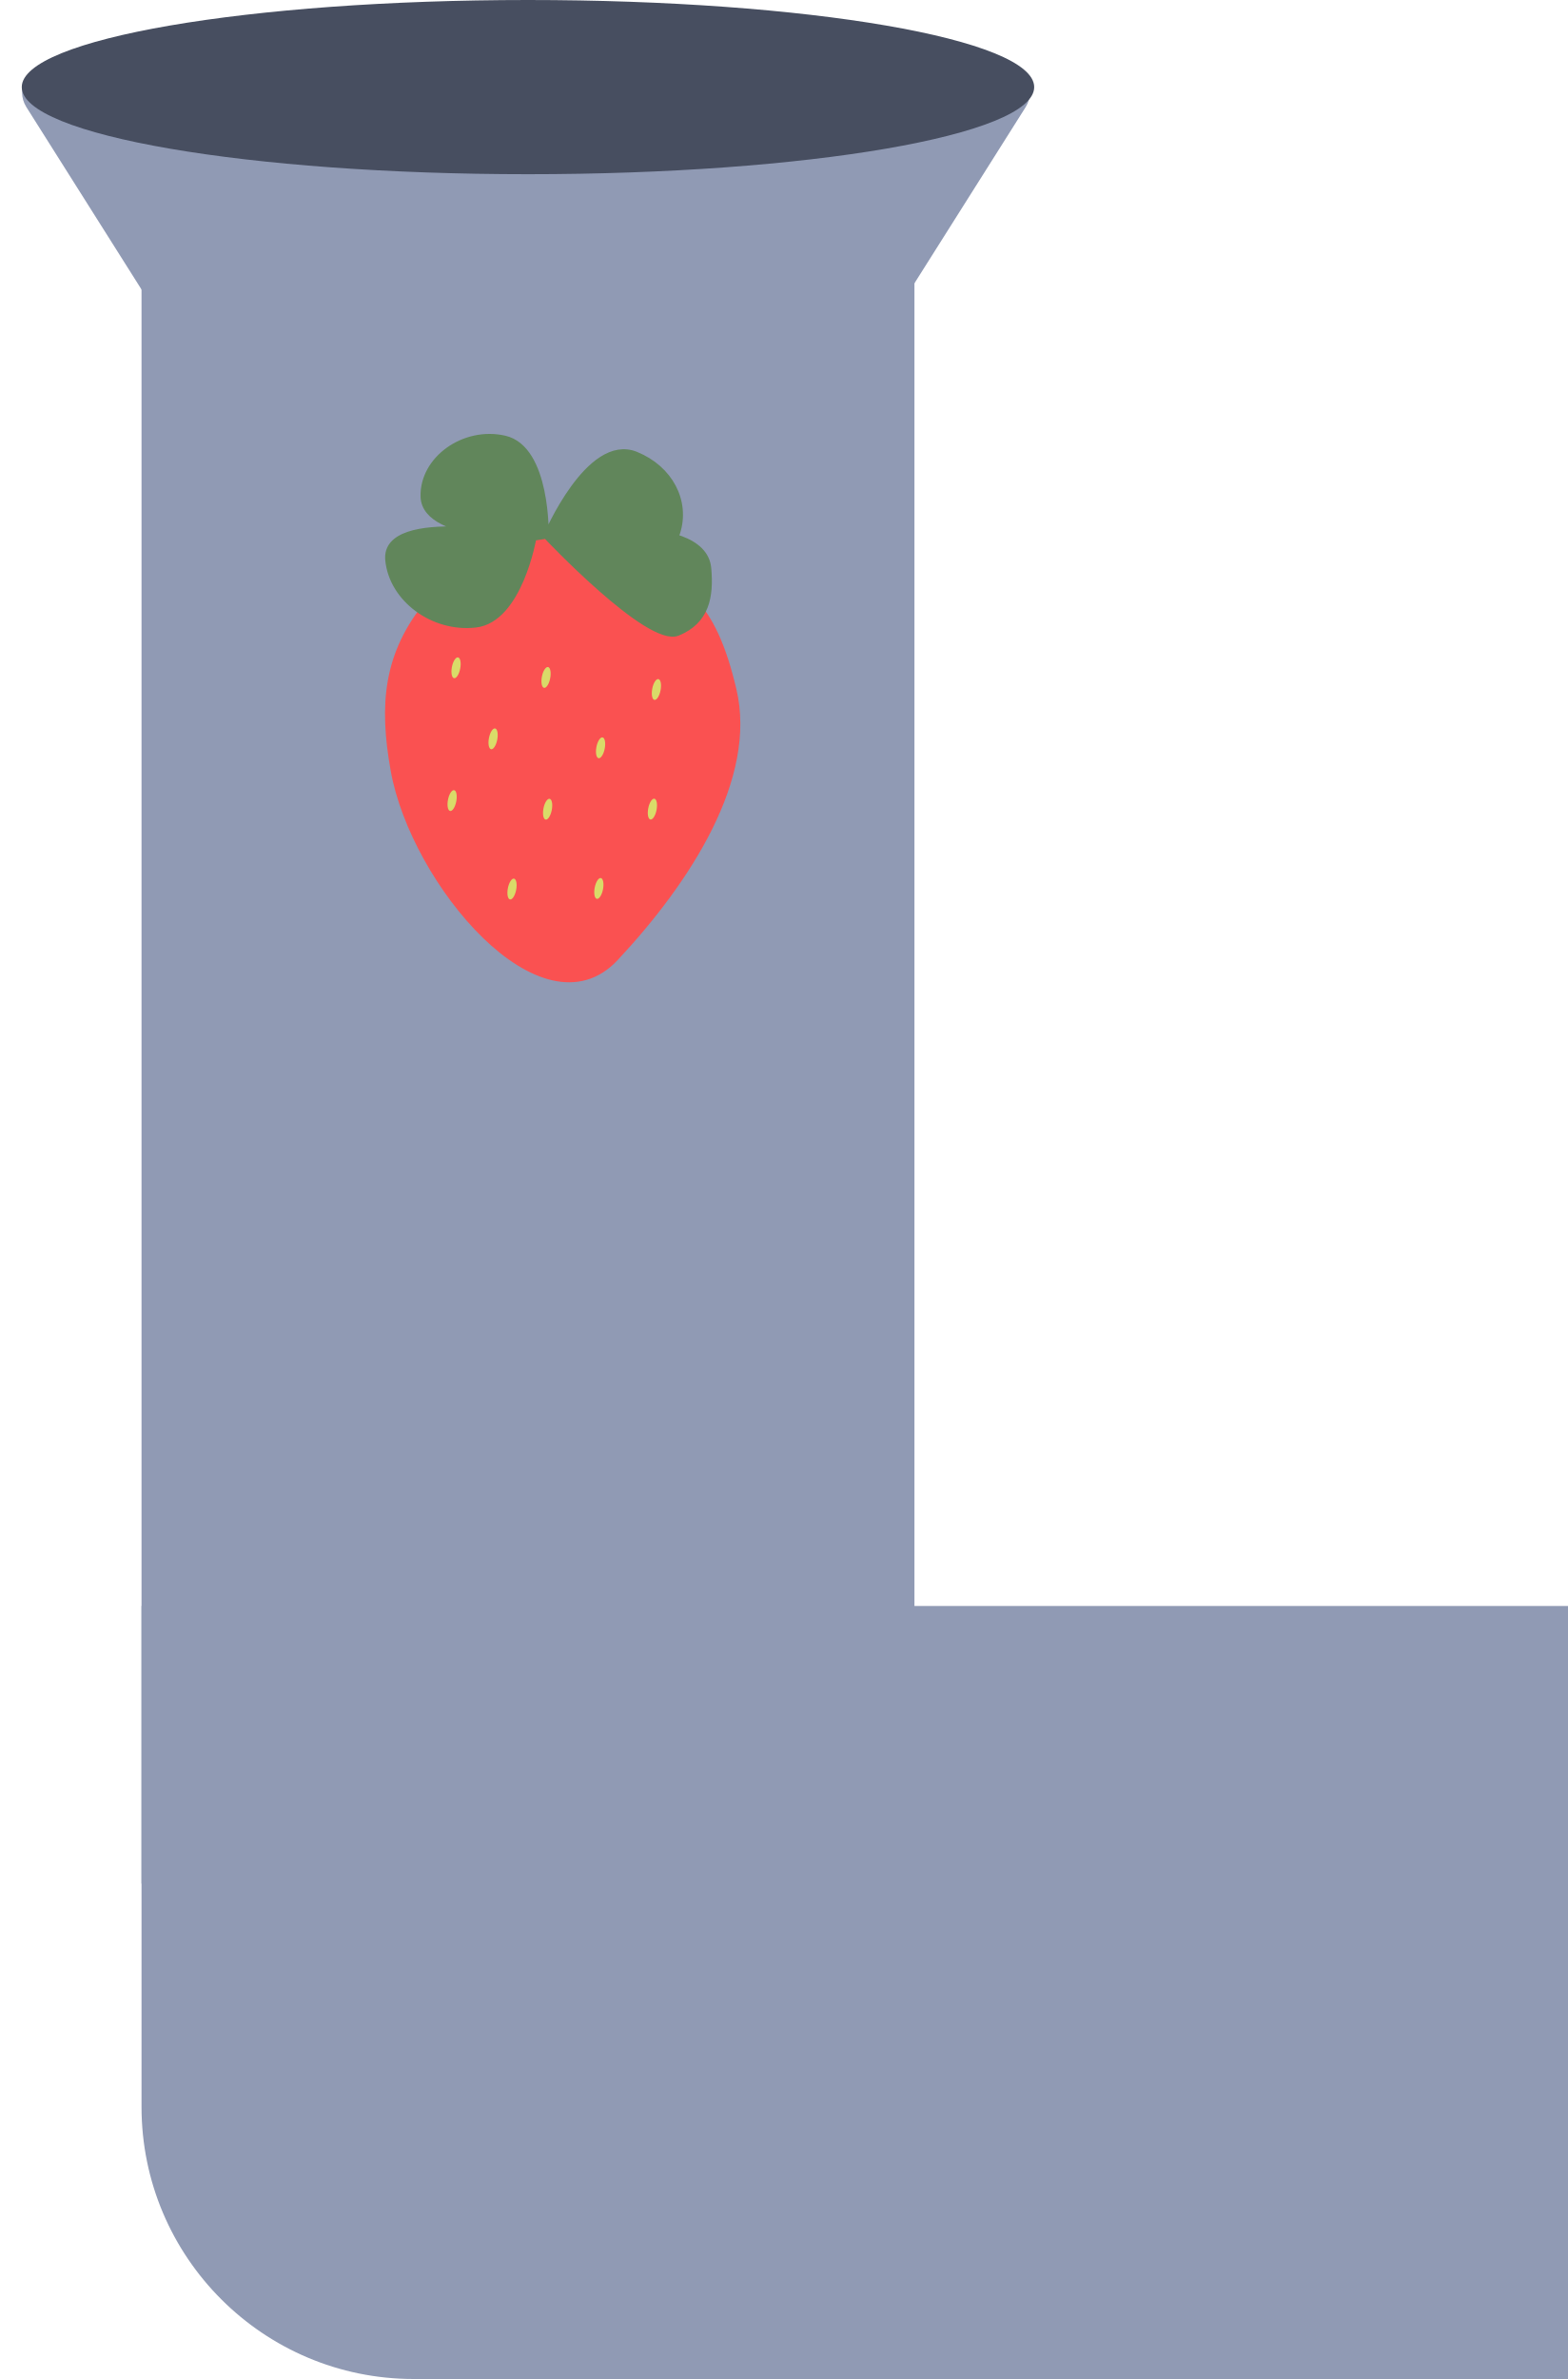
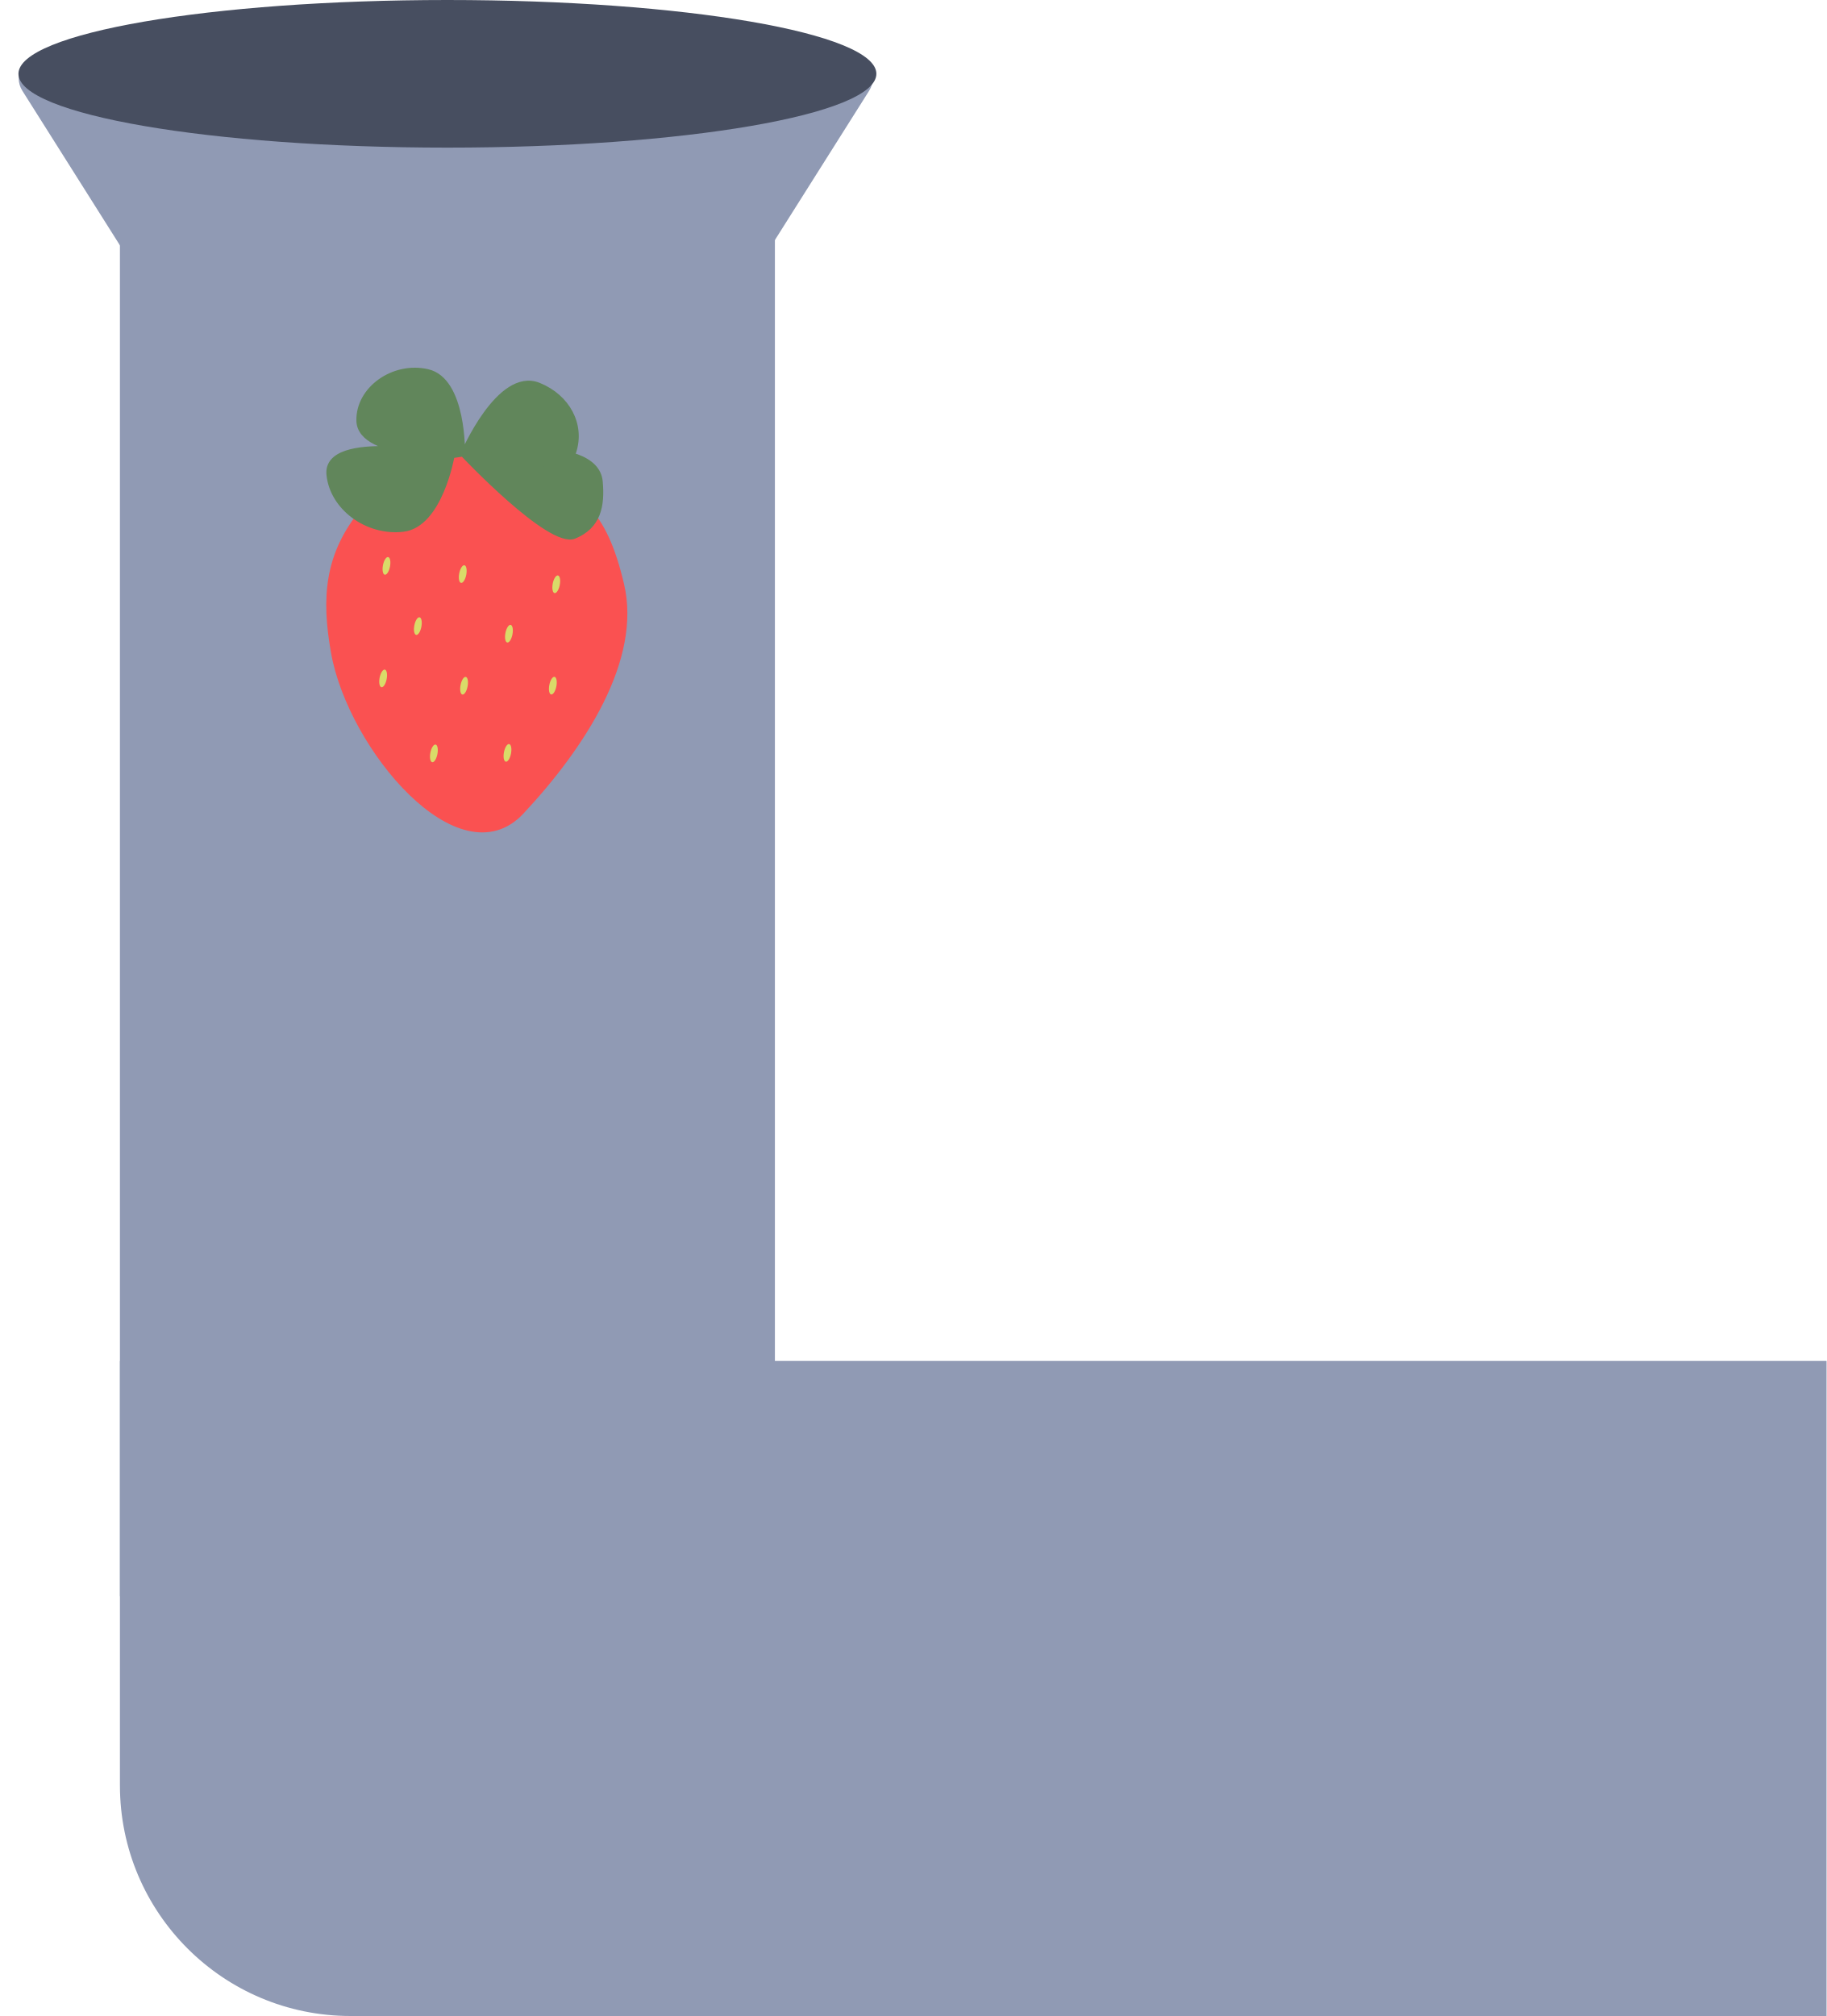
- <svg xmlns="http://www.w3.org/2000/svg" width="288" height="437" viewBox="0 0 288 437" fill="none">
-   <path d="M92.41 158.363C94.373 161.47 98.904 161.47 100.866 158.363L188.434 19.669C190.536 16.34 188.144 12 184.206 12H9.07C5.133 12 2.74 16.34 4.842 19.669L92.41 158.363Z" fill="#909AB4" />
+ <svg xmlns="http://www.w3.org/2000/svg" width="396" height="437" viewBox="0 0 396 437" fill="none">
+   <path d="M92.41 158.362C94.373 161.47 98.904 161.47 100.866 158.362L188.434 19.669C190.536 16.34 188.144 12 184.206 12H9.07C5.133 12 2.74 16.34 4.842 19.669L92.41 158.362Z" fill="#909AB4" />
  <path d="M168 12L168 346H26L26 12L168 12Z" fill="#909AB4" />
  <ellipse cx="97" cy="16" rx="93" ry="16" fill="#474E60" />
-   <path d="M72.285 141.573C75.992 162.158 99.681 190.372 113.1 176.026C126.519 161.68 138.61 142.85 134.802 126.709C130.994 110.567 125.652 107.023 112.671 100.702C99.691 94.381 86.491 101.182 78.69 110.632C70.89 120.081 70.105 129.463 72.285 141.573Z" fill="#FA5151" stroke="#FA5151" />
-   <path d="M124.504 116.288C119.15 118.46 100.316 98.468 100.316 98.468L98.047 98.814C98.047 98.814 95.477 113.826 87.403 114.771C79.591 115.685 71.989 110.085 71.278 102.891C70.776 97.824 78.106 96.939 85.222 97.249C81.165 96.231 77.856 94.421 77.766 91.228C77.57 84.317 85.27 78.808 92.726 80.524C100.704 82.36 100.316 98.468 100.316 98.468C100.316 98.468 108.138 79.959 116.82 83.46C123.106 85.995 126.318 92.077 124.441 97.892C124.357 98.154 124.252 98.4 124.13 98.63C127.488 99.653 129.909 101.437 130.173 104.419C130.63 109.559 129.858 114.116 124.504 116.288Z" fill="#61865B" />
-   <path d="M100.316 98.468C100.316 98.468 119.15 118.46 124.504 116.288C129.858 114.116 130.63 109.559 130.173 104.419C129.22 93.683 100.316 98.468 100.316 98.468ZM100.316 98.468C100.316 98.468 121.82 106.011 124.441 97.892C126.318 92.077 123.106 85.995 116.82 83.46C108.138 79.959 100.316 98.468 100.316 98.468ZM100.316 98.468C100.316 98.468 78.002 99.59 77.766 91.228C77.57 84.317 85.27 78.808 92.726 80.524C100.704 82.36 100.316 98.468 100.316 98.468ZM100.316 98.468L98.047 98.814M98.047 98.814C98.047 98.814 70.318 93.193 71.278 102.891C71.989 110.085 79.591 115.685 87.403 114.771C95.477 113.826 98.047 98.814 98.047 98.814Z" stroke="#61865B" />
-   <ellipse cx="0.777" cy="1.945" rx="0.777" ry="1.945" transform="matrix(0.983133 0.18289 -0.188298 0.982112 83.3887 120.615)" fill="#D9DB69" />
-   <ellipse cx="0.777" cy="1.945" rx="0.777" ry="1.945" transform="matrix(0.983133 0.18289 -0.188298 0.982112 99.9219 122.387)" fill="#D9DB69" />
-   <ellipse cx="0.777" cy="1.945" rx="0.777" ry="1.945" transform="matrix(0.983133 0.18289 -0.188298 0.982112 120.197 124.598)" fill="#D9DB69" />
-   <ellipse cx="0.777" cy="1.945" rx="0.777" ry="1.945" transform="matrix(0.983133 0.18289 -0.188298 0.982112 90.1934 133.665)" fill="#D9DB69" />
-   <ellipse cx="0.777" cy="1.945" rx="0.777" ry="1.945" transform="matrix(0.983133 0.18289 -0.188298 0.982112 109.938 135.312)" fill="#D9DB69" />
-   <ellipse cx="0.777" cy="1.945" rx="0.777" ry="1.945" transform="matrix(0.983133 0.18289 -0.188298 0.982112 100.211 146.59)" fill="#D9DB69" />
+   <path d="M72.287 141.573C75.994 162.158 99.683 190.372 113.102 176.026C126.52 161.681 138.612 142.851 134.804 126.709C130.996 110.568 125.654 107.023 112.673 100.702C99.693 94.381 86.493 101.183 78.692 110.632C70.892 120.082 70.106 129.463 72.287 141.573Z" fill="#FA5151" stroke="#FA5151" />
+   <path d="M124.506 116.288C119.152 118.46 100.318 98.468 100.318 98.468L98.049 98.814C98.049 98.814 95.479 113.826 87.405 114.771C79.593 115.686 71.991 110.085 71.279 102.891C70.778 97.824 78.109 96.939 85.224 97.249C81.167 96.231 77.858 94.421 77.768 91.228C77.572 84.317 85.272 78.808 92.728 80.524C100.706 82.361 100.318 98.468 100.318 98.468C100.318 98.468 108.14 79.96 116.822 83.46C123.108 85.995 126.32 92.078 124.443 97.893C124.359 98.155 124.254 98.4 124.132 98.631C127.49 99.653 129.91 101.438 130.175 104.419C130.632 109.56 129.86 114.116 124.506 116.288Z" fill="#61865B" />
+   <path d="M100.318 98.468C100.318 98.468 119.152 118.46 124.506 116.288C129.86 114.116 130.632 109.56 130.175 104.419C129.222 93.683 100.318 98.468 100.318 98.468ZM100.318 98.468C100.318 98.468 121.822 106.012 124.443 97.893C126.32 92.078 123.108 85.995 116.822 83.46C108.14 79.96 100.318 98.468 100.318 98.468ZM100.318 98.468C100.318 98.468 78.004 99.59 77.768 91.228C77.572 84.317 85.272 78.808 92.728 80.524C100.706 82.361 100.318 98.468 100.318 98.468ZM100.318 98.468L98.049 98.814M98.049 98.814C98.049 98.814 70.32 93.193 71.279 102.891C71.991 110.085 79.593 115.686 87.405 114.771C95.479 113.826 98.049 98.814 98.049 98.814Z" stroke="#61865B" />
+   <ellipse cx="0.777" cy="1.945" rx="0.777" ry="1.945" transform="matrix(0.983133 0.18289 -0.188298 0.982112 83.3906 120.615)" fill="#D9DB69" />
+   <ellipse cx="0.777" cy="1.945" rx="0.777" ry="1.945" transform="matrix(0.983133 0.18289 -0.188298 0.982112 99.9258 122.388)" fill="#D9DB69" />
+   <ellipse cx="0.777" cy="1.945" rx="0.777" ry="1.945" transform="matrix(0.983133 0.18289 -0.188298 0.982112 120.199 124.599)" fill="#D9DB69" />
+   <ellipse cx="0.777" cy="1.945" rx="0.777" ry="1.945" transform="matrix(0.983133 0.18289 -0.188298 0.982112 90.1953 133.665)" fill="#D9DB69" />
+   <ellipse cx="0.777" cy="1.945" rx="0.777" ry="1.945" transform="matrix(0.983133 0.18289 -0.188298 0.982112 109.941 135.312)" fill="#D9DB69" />
+   <ellipse cx="0.777" cy="1.945" rx="0.777" ry="1.945" transform="matrix(0.983133 0.18289 -0.188298 0.982112 100.215 146.59)" fill="#D9DB69" />
  <ellipse cx="0.777" cy="1.945" rx="0.777" ry="1.945" transform="matrix(0.983133 0.18289 -0.188298 0.982112 119.461 146.573)" fill="#D9DB69" />
-   <ellipse cx="0.777" cy="1.945" rx="0.777" ry="1.945" transform="matrix(0.983133 0.18289 -0.188298 0.982112 82.666 145.005)" fill="#D9DB69" />
-   <ellipse cx="0.777" cy="1.945" rx="0.777" ry="1.945" transform="matrix(0.983133 0.18289 -0.188298 0.982112 109.623 161.148)" fill="#D9DB69" />
-   <ellipse cx="0.777" cy="1.945" rx="0.777" ry="1.945" transform="matrix(0.983133 0.18289 -0.188298 0.982112 93.6699 161.256)" fill="#D9DB69" />
-   <path d="M76 437C48.386 437 26 414.614 26 387L26 295L745 295V437L76 437Z" fill="#909AB4" />
+   <ellipse cx="0.777" cy="1.945" rx="0.777" ry="1.945" transform="matrix(0.983133 0.18289 -0.188298 0.982112 82.668 145.005)" fill="#D9DB69" />
+   <ellipse cx="0.777" cy="1.945" rx="0.777" ry="1.945" transform="matrix(0.983133 0.18289 -0.188298 0.982112 109.625 161.147)" fill="#D9DB69" />
+   <ellipse cx="0.777" cy="1.945" rx="0.777" ry="1.945" transform="matrix(0.983133 0.18289 -0.188298 0.982112 93.6719 161.256)" fill="#D9DB69" />
+   <path d="M76 437C48.386 437 26 414.614 26 387L26 295H396V437H76Z" fill="#909AB4" />
</svg>
